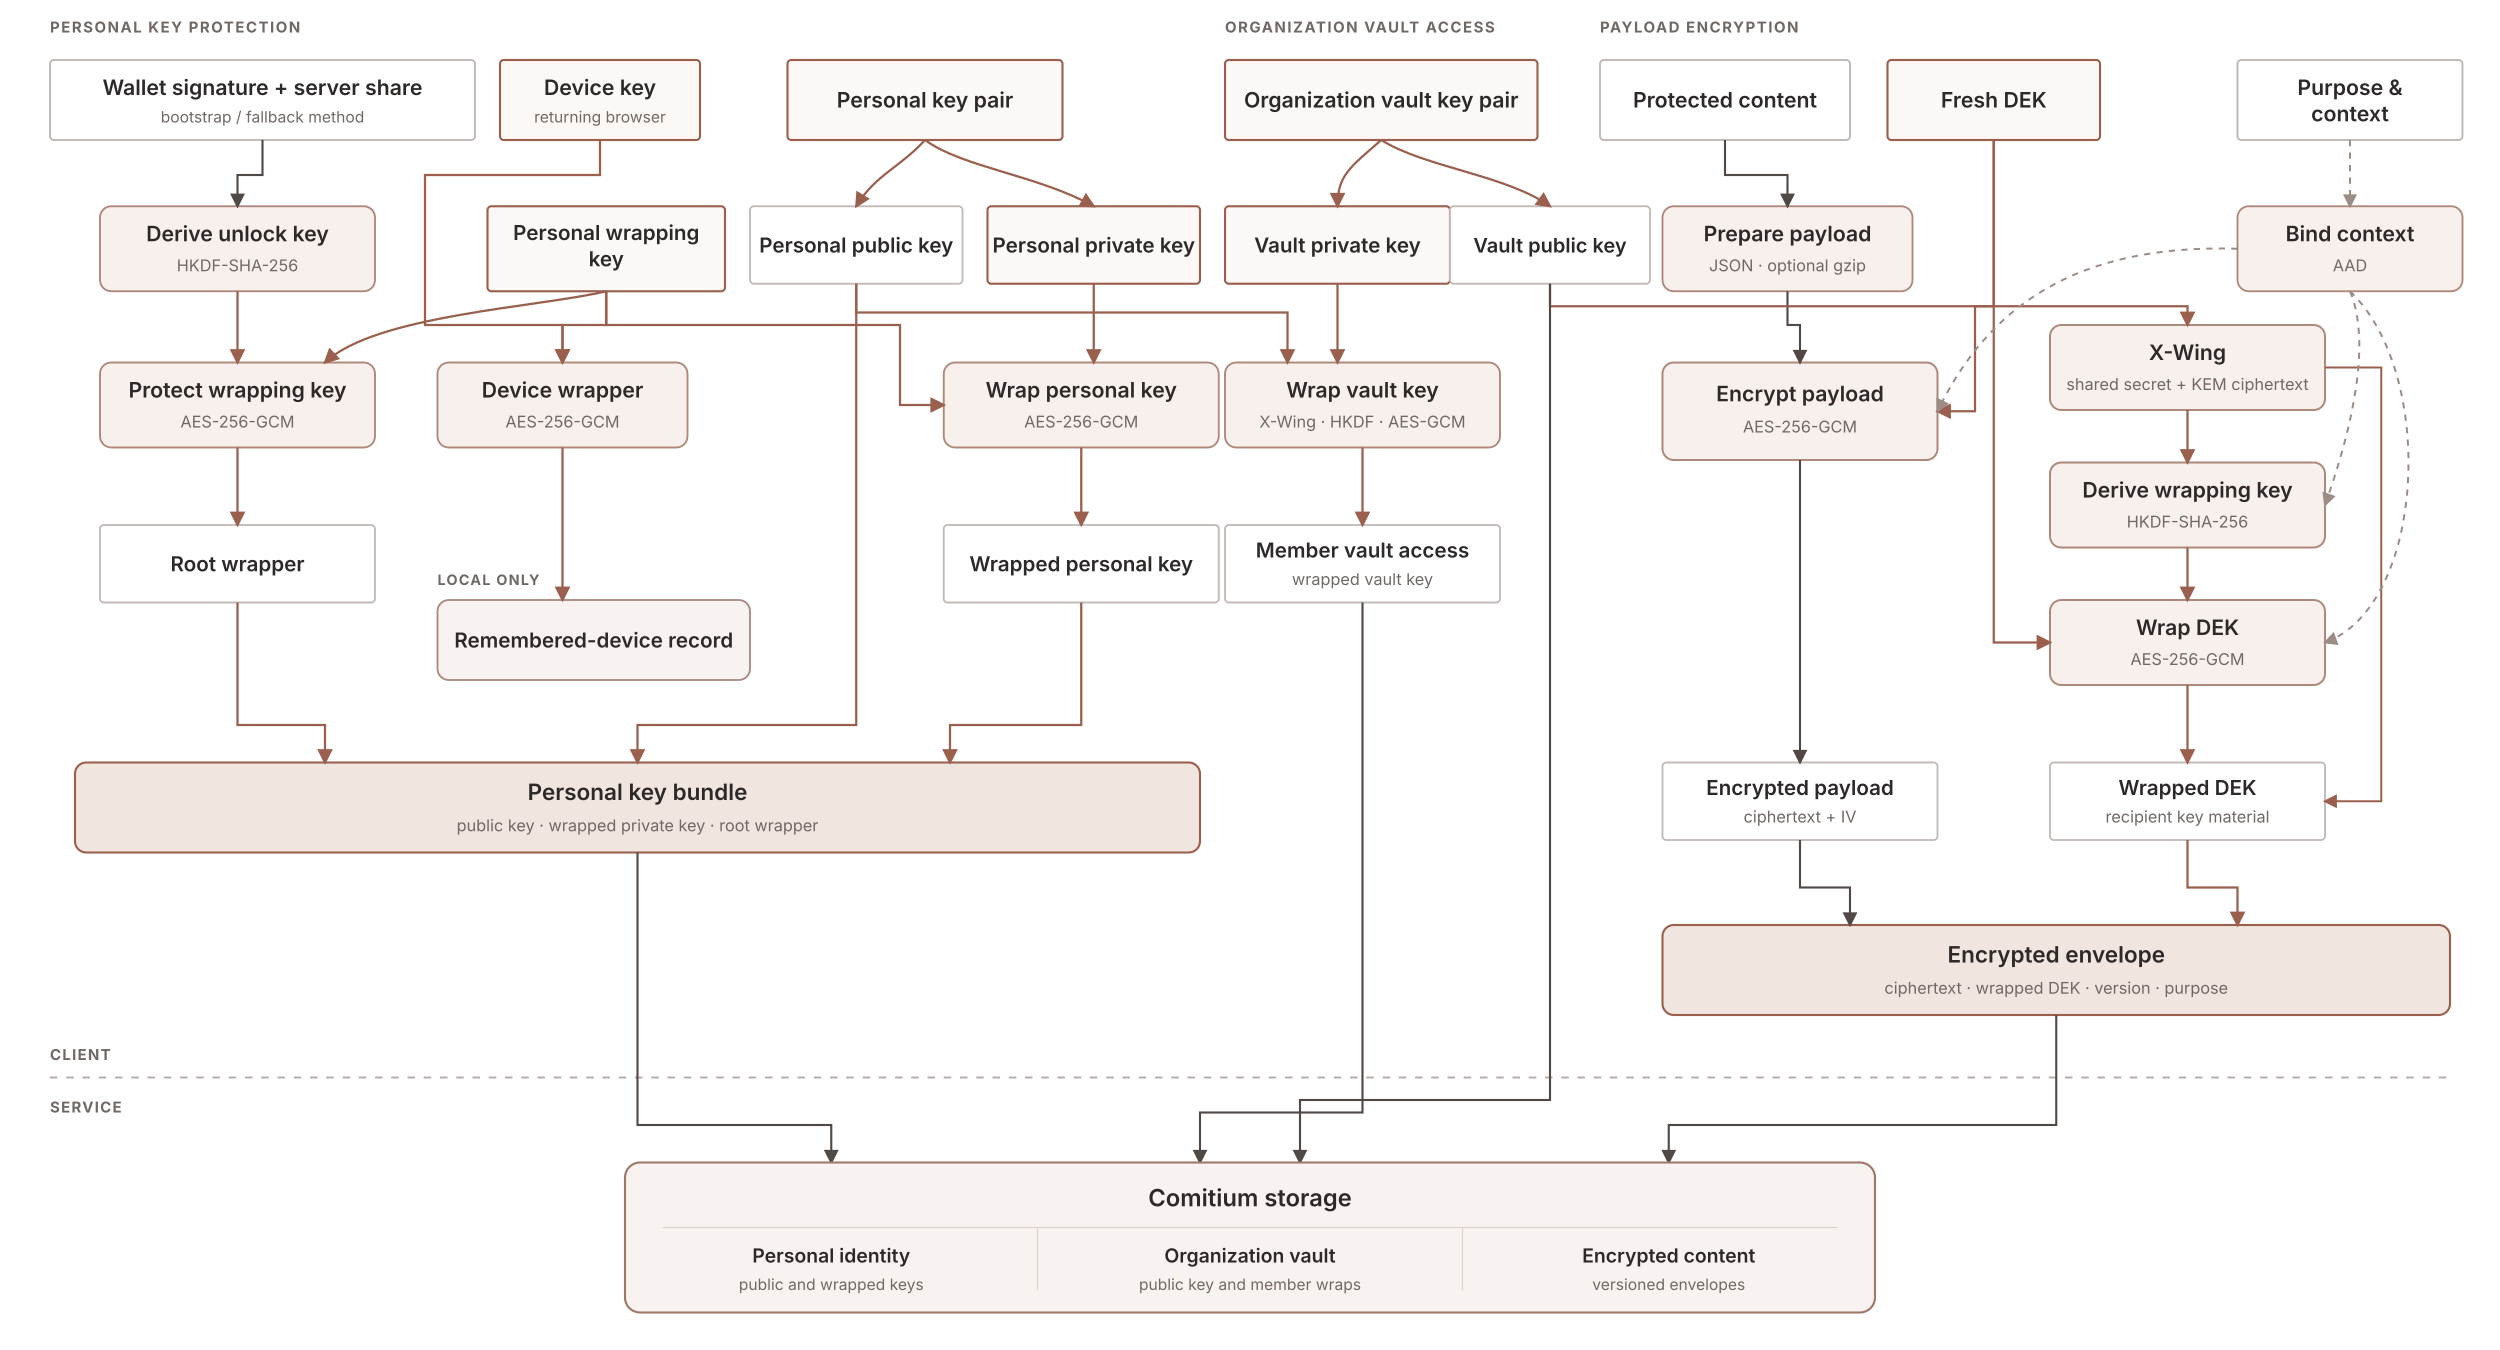
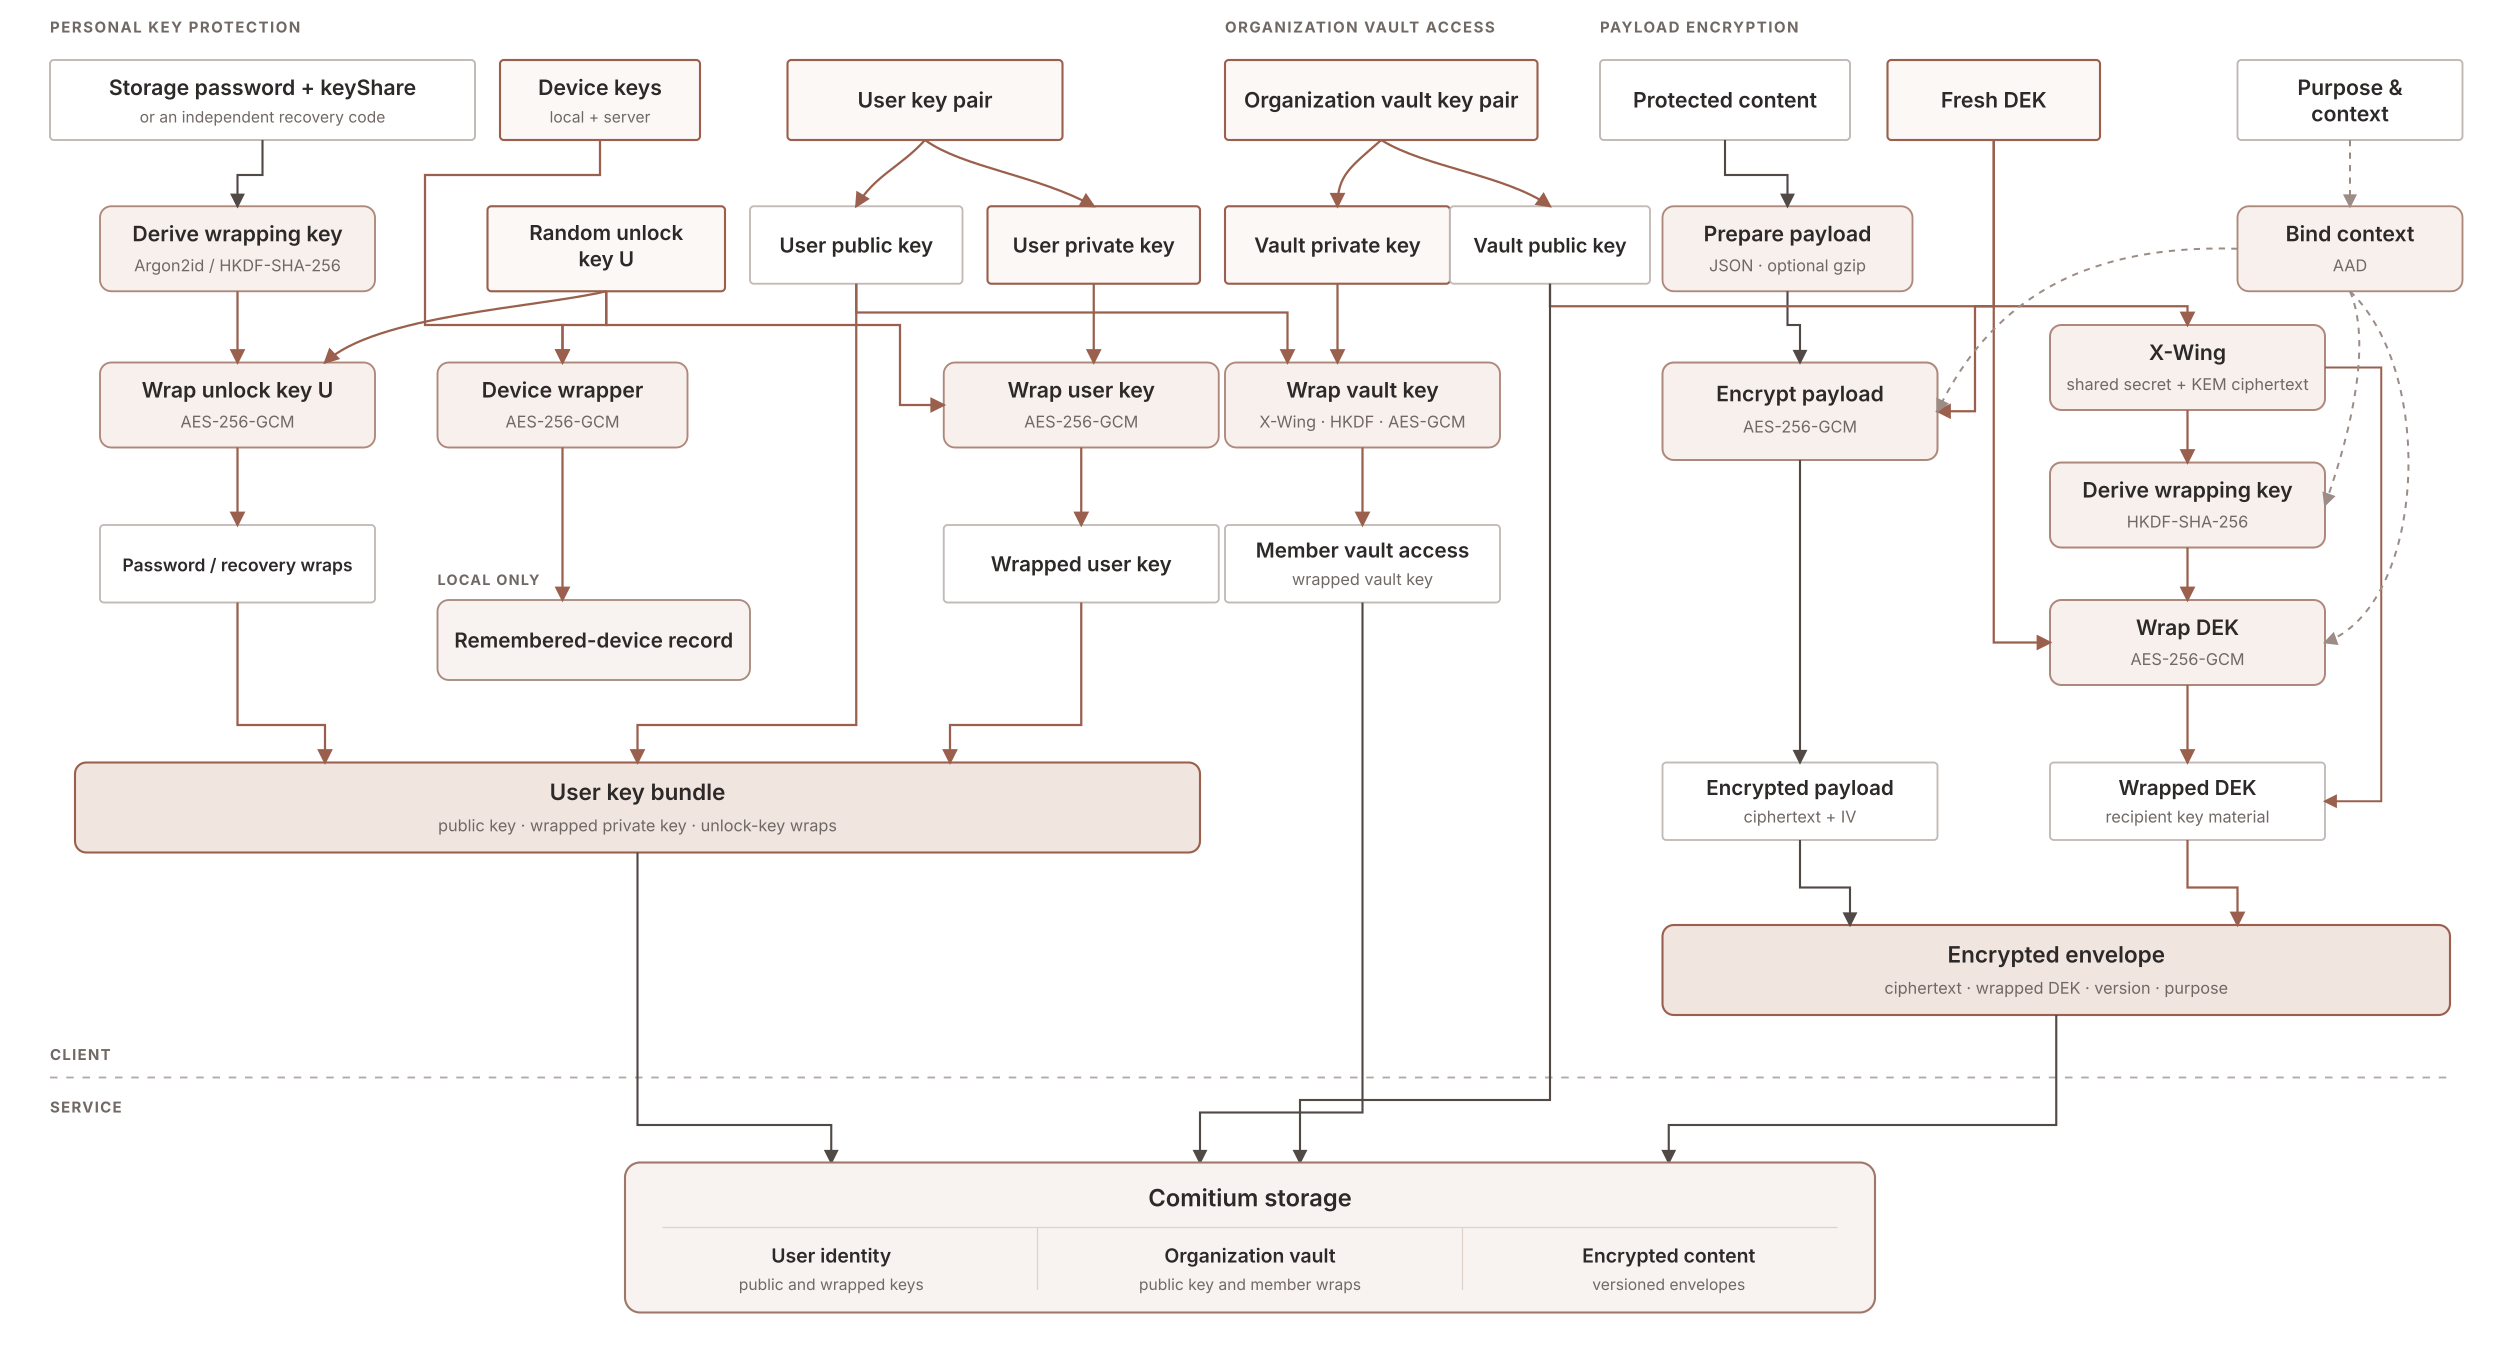
<svg xmlns="http://www.w3.org/2000/svg" width="2000" height="1080" viewBox="0 40 2000 1080" role="img" aria-labelledby="title desc">
  <defs>
    <marker id="data-arrow" viewBox="0 0 10 10" refX="8.5" refY="5" markerWidth="7" markerHeight="7" orient="auto">
      <path d="M0 0 10 5 0 10z" fill="#514946" />
    </marker>
    <marker id="key-arrow" viewBox="0 0 10 10" refX="8.5" refY="5" markerWidth="7" markerHeight="7" orient="auto">
      <path d="M0 0 10 5 0 10z" fill="#9a604d" />
    </marker>
    <marker id="aad-arrow" viewBox="0 0 10 10" refX="8.5" refY="5" markerWidth="7" markerHeight="7" orient="auto">
      <path d="M0 0 10 5 0 10z" fill="#9b8c86" />
    </marker>
  </defs>
  <style>
    text { font-family: Inter, ui-sans-serif, -apple-system, BlinkMacSystemFont, "Segoe UI", sans-serif; }
    .canvas { fill: #ffffff; }
    .input { fill: #ffffff; stroke: #beb7b3; }
    .secret { fill: #fcf8f6; stroke: #9a604d; }
    .operation { fill: #f7f0ed; stroke: #ae887b; }
    .artifact { fill: #ffffff; stroke: #c2bab6; }
    .bundle { fill: #f1e5e0; stroke: #9a604d; }
    .local-store { fill: #f8f3f0; stroke: #a88b80; }
    .server-store { fill: #f8f3f0; stroke: #9f7769; }
    .storage-rule { stroke: #ded2cd; }
    .text { fill: #2c2928; }
    .muted { fill: #706864; }
    .data-flow { fill: none; stroke: #514946; marker-end: url(#data-arrow); }
    .key-flow { fill: none; stroke: #9a604d; marker-end: url(#key-arrow); }
    .aad-flow { fill: none; stroke: #9b8c86; stroke-dasharray: 5 5; marker-end: url(#aad-arrow); }
    .boundary { stroke: #b7aaa5; }
  </style>
  <rect class="canvas" width="2000" height="1120" />
  <text class="muted" x="40" y="66" font-size="12" font-weight="700" letter-spacing="1.2">PERSONAL KEY PROTECTION</text>
  <text class="muted" x="980" y="66" font-size="12" font-weight="700" letter-spacing="1.2">ORGANIZATION VAULT ACCESS</text>
  <text class="muted" x="1280" y="66" font-size="12" font-weight="700" letter-spacing="1.2">PAYLOAD ENCRYPTION</text>
  <rect class="input" x="40" y="88" width="340" height="64" rx="3" stroke-width="1.5" />
-   <text class="text" x="210" y="116" font-size="17" font-weight="600" text-anchor="middle">Wallet signature + server share</text>
-   <text class="muted" x="210" y="138" font-size="12.5" text-anchor="middle">bootstrap / fallback method</text>
+   <text class="text" x="210" y="116" font-size="17" font-weight="600" text-anchor="middle">Storage password + keyShare</text>
+   <text class="muted" x="210" y="138" font-size="12.5" text-anchor="middle">or an independent recovery code</text>
  <rect class="secret" x="400" y="88" width="160" height="64" rx="3" stroke-width="1.7" />
-   <text class="text" x="480" y="116" font-size="17" font-weight="600" text-anchor="middle">Device key</text>
-   <text class="muted" x="480" y="138" font-size="12.5" text-anchor="middle">returning browser</text>
+   <text class="text" x="480" y="116" font-size="17" font-weight="600" text-anchor="middle">Device keys</text>
+   <text class="muted" x="480" y="138" font-size="12.5" text-anchor="middle">local + server</text>
  <rect class="secret" x="630" y="88" width="220" height="64" rx="3" stroke-width="1.7" />
-   <text class="text" x="740" y="126" font-size="17" font-weight="600" text-anchor="middle">Personal key pair</text>
+   <text class="text" x="740" y="126" font-size="17" font-weight="600" text-anchor="middle">User key pair</text>
  <rect class="secret" x="980" y="88" width="250" height="64" rx="3" stroke-width="1.7" />
  <text class="text" x="1105" y="126" font-size="17" font-weight="600" text-anchor="middle">Organization vault key pair</text>
  <rect class="input" x="1280" y="88" width="200" height="64" rx="3" stroke-width="1.5" />
  <text class="text" x="1380" y="126" font-size="17" font-weight="600" text-anchor="middle">Protected content</text>
  <rect class="secret" x="1510" y="88" width="170" height="64" rx="3" stroke-width="1.7" />
  <text class="text" x="1595" y="126" font-size="17" font-weight="600" text-anchor="middle">Fresh DEK</text>
  <rect class="input" x="1790" y="88" width="180" height="64" rx="3" stroke-width="1.5" />
  <text class="text" x="1880" y="116" font-size="17" font-weight="600" text-anchor="middle">Purpose &amp;</text>
  <text class="text" x="1880" y="137" font-size="17" font-weight="600" text-anchor="middle">context</text>
  <rect class="operation" x="80" y="205" width="220" height="68" rx="9" stroke-width="1.5" />
-   <text class="text" x="190" y="233" font-size="17" font-weight="600" text-anchor="middle">Derive unlock key</text>
-   <text class="muted" x="190" y="257" font-size="13" text-anchor="middle">HKDF-SHA-256</text>
+   <text class="text" x="190" y="233" font-size="17" font-weight="600" text-anchor="middle">Derive wrapping key</text>
+   <text class="muted" x="190" y="257" font-size="13" text-anchor="middle">Argon2id / HKDF-SHA-256</text>
  <rect class="secret" x="390" y="205" width="190" height="68" rx="3" stroke-width="1.7" />
-   <text class="text" x="485" y="232" font-size="16.5" font-weight="600" text-anchor="middle">Personal wrapping</text>
-   <text class="text" x="485" y="253" font-size="16.5" font-weight="600" text-anchor="middle">key</text>
+   <text class="text" x="485" y="232" font-size="16.5" font-weight="600" text-anchor="middle">Random unlock</text>
+   <text class="text" x="485" y="253" font-size="16.5" font-weight="600" text-anchor="middle">key U</text>
  <rect class="artifact" x="600" y="205" width="170" height="62" rx="3" stroke-width="1.5" />
-   <text class="text" x="685" y="242" font-size="16.5" font-weight="600" text-anchor="middle">Personal public key</text>
+   <text class="text" x="685" y="242" font-size="16.5" font-weight="600" text-anchor="middle">User public key</text>
  <rect class="secret" x="790" y="205" width="170" height="62" rx="3" stroke-width="1.7" />
-   <text class="text" x="875" y="242" font-size="16.5" font-weight="600" text-anchor="middle">Personal private key</text>
+   <text class="text" x="875" y="242" font-size="16.5" font-weight="600" text-anchor="middle">User private key</text>
  <rect class="operation" x="80" y="330" width="220" height="68" rx="9" stroke-width="1.5" />
-   <text class="text" x="190" y="358" font-size="17" font-weight="600" text-anchor="middle">Protect wrapping key</text>
+   <text class="text" x="190" y="358" font-size="17" font-weight="600" text-anchor="middle">Wrap unlock key U</text>
  <text class="muted" x="190" y="382" font-size="13" text-anchor="middle">AES-256-GCM</text>
  <rect class="operation" x="350" y="330" width="200" height="68" rx="9" stroke-width="1.5" />
  <text class="text" x="450" y="358" font-size="17" font-weight="600" text-anchor="middle">Device wrapper</text>
  <text class="muted" x="450" y="382" font-size="13" text-anchor="middle">AES-256-GCM</text>
  <rect class="operation" x="755" y="330" width="220" height="68" rx="9" stroke-width="1.5" />
-   <text class="text" x="865" y="358" font-size="17" font-weight="600" text-anchor="middle">Wrap personal key</text>
+   <text class="text" x="865" y="358" font-size="17" font-weight="600" text-anchor="middle">Wrap user key</text>
  <text class="muted" x="865" y="382" font-size="13" text-anchor="middle">AES-256-GCM</text>
  <rect class="artifact" x="80" y="460" width="220" height="62" rx="3" stroke-width="1.5" />
-   <text class="text" x="190" y="497" font-size="16.5" font-weight="600" text-anchor="middle">Root wrapper</text>
+   <text class="text" x="190" y="497" font-size="14" font-weight="600" text-anchor="middle">Password / recovery wraps</text>
  <rect class="artifact" x="755" y="460" width="220" height="62" rx="3" stroke-width="1.5" />
-   <text class="text" x="865" y="497" font-size="16.5" font-weight="600" text-anchor="middle">Wrapped personal key</text>
+   <text class="text" x="865" y="497" font-size="16.5" font-weight="600" text-anchor="middle">Wrapped user key</text>
  <text class="muted" x="350" y="508" font-size="11.5" font-weight="700" letter-spacing="1">LOCAL ONLY</text>
  <rect class="local-store" x="350" y="520" width="250" height="64" rx="9" stroke-width="1.5" />
  <text class="text" x="475" y="558" font-size="16.5" font-weight="600" text-anchor="middle">Remembered-device record</text>
  <rect class="bundle" x="60" y="650" width="900" height="72" rx="9" stroke-width="1.7" />
-   <text class="text" x="510" y="680" font-size="18" font-weight="600" text-anchor="middle">Personal key bundle</text>
-   <text class="muted" x="510" y="705" font-size="13" text-anchor="middle">public key · wrapped private key · root wrapper</text>
+   <text class="text" x="510" y="680" font-size="18" font-weight="600" text-anchor="middle">User key bundle</text>
+   <text class="muted" x="510" y="705" font-size="13" text-anchor="middle">public key · wrapped private key · unlock-key wraps</text>
  <rect class="secret" x="980" y="205" width="180" height="62" rx="3" stroke-width="1.7" />
  <text class="text" x="1070" y="242" font-size="16.5" font-weight="600" text-anchor="middle">Vault private key</text>
  <rect class="artifact" x="1160" y="205" width="160" height="62" rx="3" stroke-width="1.5" />
  <text class="text" x="1240" y="242" font-size="16" font-weight="600" text-anchor="middle">Vault public key</text>
  <rect class="operation" x="980" y="330" width="220" height="68" rx="9" stroke-width="1.5" />
  <text class="text" x="1090" y="358" font-size="17" font-weight="600" text-anchor="middle">Wrap vault key</text>
  <text class="muted" x="1090" y="382" font-size="13" text-anchor="middle">X-Wing · HKDF · AES-GCM</text>
  <rect class="artifact" x="980" y="460" width="220" height="62" rx="3" stroke-width="1.5" />
  <text class="text" x="1090" y="486" font-size="16.5" font-weight="600" text-anchor="middle">Member vault access</text>
  <text class="muted" x="1090" y="508" font-size="13" text-anchor="middle">wrapped vault key</text>
  <rect class="operation" x="1330" y="205" width="200" height="68" rx="9" stroke-width="1.5" />
  <text class="text" x="1430" y="233" font-size="17" font-weight="600" text-anchor="middle">Prepare payload</text>
  <text class="muted" x="1430" y="257" font-size="13" text-anchor="middle">JSON · optional gzip</text>
  <rect class="operation" x="1790" y="205" width="180" height="68" rx="9" stroke-width="1.5" />
  <text class="text" x="1880" y="233" font-size="17" font-weight="600" text-anchor="middle">Bind context</text>
  <text class="muted" x="1880" y="257" font-size="13" text-anchor="middle">AAD</text>
  <rect class="operation" x="1330" y="330" width="220" height="78" rx="9" stroke-width="1.6" />
  <text class="text" x="1440" y="361" font-size="17" font-weight="600" text-anchor="middle">Encrypt payload</text>
  <text class="muted" x="1440" y="386" font-size="13" text-anchor="middle">AES-256-GCM</text>
  <rect class="operation" x="1640" y="300" width="220" height="68" rx="9" stroke-width="1.6" />
  <text class="text" x="1750" y="328" font-size="17" font-weight="600" text-anchor="middle">X-Wing</text>
  <text class="muted" x="1750" y="352" font-size="13" text-anchor="middle">shared secret + KEM ciphertext</text>
  <rect class="operation" x="1640" y="410" width="220" height="68" rx="9" stroke-width="1.6" />
  <text class="text" x="1750" y="438" font-size="17" font-weight="600" text-anchor="middle">Derive wrapping key</text>
  <text class="muted" x="1750" y="462" font-size="13" text-anchor="middle">HKDF-SHA-256</text>
  <rect class="operation" x="1640" y="520" width="220" height="68" rx="9" stroke-width="1.6" />
  <text class="text" x="1750" y="548" font-size="17" font-weight="600" text-anchor="middle">Wrap DEK</text>
  <text class="muted" x="1750" y="572" font-size="13" text-anchor="middle">AES-256-GCM</text>
  <rect class="artifact" x="1330" y="650" width="220" height="62" rx="3" stroke-width="1.5" />
  <text class="text" x="1440" y="676" font-size="16.5" font-weight="600" text-anchor="middle">Encrypted payload</text>
  <text class="muted" x="1440" y="698" font-size="13" text-anchor="middle">ciphertext + IV</text>
  <rect class="artifact" x="1640" y="650" width="220" height="62" rx="3" stroke-width="1.5" />
  <text class="text" x="1750" y="676" font-size="16.5" font-weight="600" text-anchor="middle">Wrapped DEK</text>
  <text class="muted" x="1750" y="698" font-size="13" text-anchor="middle">recipient key material</text>
  <rect class="bundle" x="1330" y="780" width="630" height="72" rx="9" stroke-width="1.7" />
  <text class="text" x="1645" y="810" font-size="18" font-weight="600" text-anchor="middle">Encrypted envelope</text>
  <text class="muted" x="1645" y="835" font-size="13" text-anchor="middle">ciphertext · wrapped DEK · version · purpose</text>
  <path class="data-flow" d="M210 152V180H190V205" stroke-width="1.7" />
  <path class="key-flow" d="M190 273V330" stroke-width="1.8" />
  <path class="key-flow" d="M485 273C430 286 300 292 260 330" stroke-width="1.8" />
  <path class="key-flow" d="M480 152V180H340V300H450V330" stroke-width="1.8" />
  <path class="key-flow" d="M485 273V300H450V330" stroke-width="1.8" />
  <path class="key-flow" d="M485 273V300H720V364H755" stroke-width="1.8" />
  <path class="key-flow" d="M740 152C720 174 700 180 685 205" stroke-width="1.8" />
  <path class="key-flow" d="M740 152C770 174 830 180 875 205" stroke-width="1.8" />
  <path class="key-flow" d="M875 267V330" stroke-width="1.8" />
  <path class="key-flow" d="M190 398V460" stroke-width="1.8" />
  <path class="key-flow" d="M450 398V520" stroke-width="1.8" />
  <path class="key-flow" d="M865 398V460" stroke-width="1.8" />
  <path class="key-flow" d="M190 522V620H260V650" stroke-width="1.8" />
  <path class="key-flow" d="M685 267V620H510V650" stroke-width="1.8" />
  <path class="key-flow" d="M865 522V620H760V650" stroke-width="1.8" />
  <path class="key-flow" d="M1105 152C1080 174 1070 180 1070 205" stroke-width="1.8" />
  <path class="key-flow" d="M1105 152C1140 174 1205 180 1240 205" stroke-width="1.8" />
  <path class="key-flow" d="M1070 267V330" stroke-width="1.8" />
  <path class="key-flow" d="M685 267V290H1030V330" stroke-width="1.8" />
  <path class="key-flow" d="M1090 398V460" stroke-width="1.8" />
  <path class="data-flow" d="M1380 152V180H1430V205" stroke-width="1.7" />
  <path class="data-flow" d="M1430 273V300H1440V330" stroke-width="1.7" />
  <path class="data-flow" d="M1440 408V650" stroke-width="1.7" />
  <path class="key-flow" d="M1595 152V285H1580V369H1550" stroke-width="1.8" />
  <path class="key-flow" d="M1595 152V554H1640" stroke-width="1.8" />
  <path class="key-flow" d="M1240 267V285H1750V300" stroke-width="1.8" />
  <path class="key-flow" d="M1750 368V410" stroke-width="1.8" />
  <path class="key-flow" d="M1750 478V520" stroke-width="1.8" />
  <path class="key-flow" d="M1750 588V650" stroke-width="1.8" />
  <path class="key-flow" d="M1860 334H1905V681H1860" stroke-width="1.6" />
  <path class="aad-flow" d="M1880 152V205" stroke-width="1.6" />
  <path class="aad-flow" d="M1790 239C1660 235 1590 286 1550 369" stroke-width="1.6" />
  <path class="aad-flow" d="M1880 273C1900 320 1875 402 1860 444" stroke-width="1.6" />
  <path class="aad-flow" d="M1880 273C1950 340 1940 525 1860 554" stroke-width="1.6" />
  <path class="data-flow" d="M1440 712V750H1480V780" stroke-width="1.7" />
  <path class="key-flow" d="M1750 712V750H1790V780" stroke-width="1.8" />
  <text class="muted" x="40" y="888" font-size="12" font-weight="700" letter-spacing="1">CLIENT</text>
  <line class="boundary" x1="40" y1="902" x2="1960" y2="902" stroke-width="1.5" stroke-dasharray="6 7" />
  <text class="muted" x="40" y="930" font-size="12" font-weight="700" letter-spacing="1">SERVICE</text>
  <path class="data-flow" d="M510 722V940H665V970" stroke-width="1.7" />
  <path class="data-flow" d="M1090 522V930H960V970" stroke-width="1.7" />
  <path class="data-flow" d="M1240 267V920H1040V970" stroke-width="1.7" />
  <path class="data-flow" d="M1645 852V940H1335V970" stroke-width="1.7" />
  <rect class="server-store" x="500" y="970" width="1000" height="120" rx="12" stroke-width="1.7" />
  <text class="text" x="1000" y="1005" font-size="19" font-weight="600" text-anchor="middle">Comitium storage</text>
  <line class="storage-rule" x1="530" y1="1022" x2="1470" y2="1022" stroke-width="1" />
  <line class="storage-rule" x1="830" y1="1022" x2="830" y2="1072" stroke-width="1" />
  <line class="storage-rule" x1="1170" y1="1022" x2="1170" y2="1072" stroke-width="1" />
-   <text class="text" x="665" y="1050" font-size="15.5" font-weight="600" text-anchor="middle">Personal identity</text>
+   <text class="text" x="665" y="1050" font-size="15.5" font-weight="600" text-anchor="middle">User identity</text>
  <text class="muted" x="665" y="1072" font-size="12.5" text-anchor="middle">public and wrapped keys</text>
  <text class="text" x="1000" y="1050" font-size="15.5" font-weight="600" text-anchor="middle">Organization vault</text>
  <text class="muted" x="1000" y="1072" font-size="12.5" text-anchor="middle">public key and member wraps</text>
  <text class="text" x="1335" y="1050" font-size="15.5" font-weight="600" text-anchor="middle">Encrypted content</text>
  <text class="muted" x="1335" y="1072" font-size="12.5" text-anchor="middle">versioned envelopes</text>
</svg>
